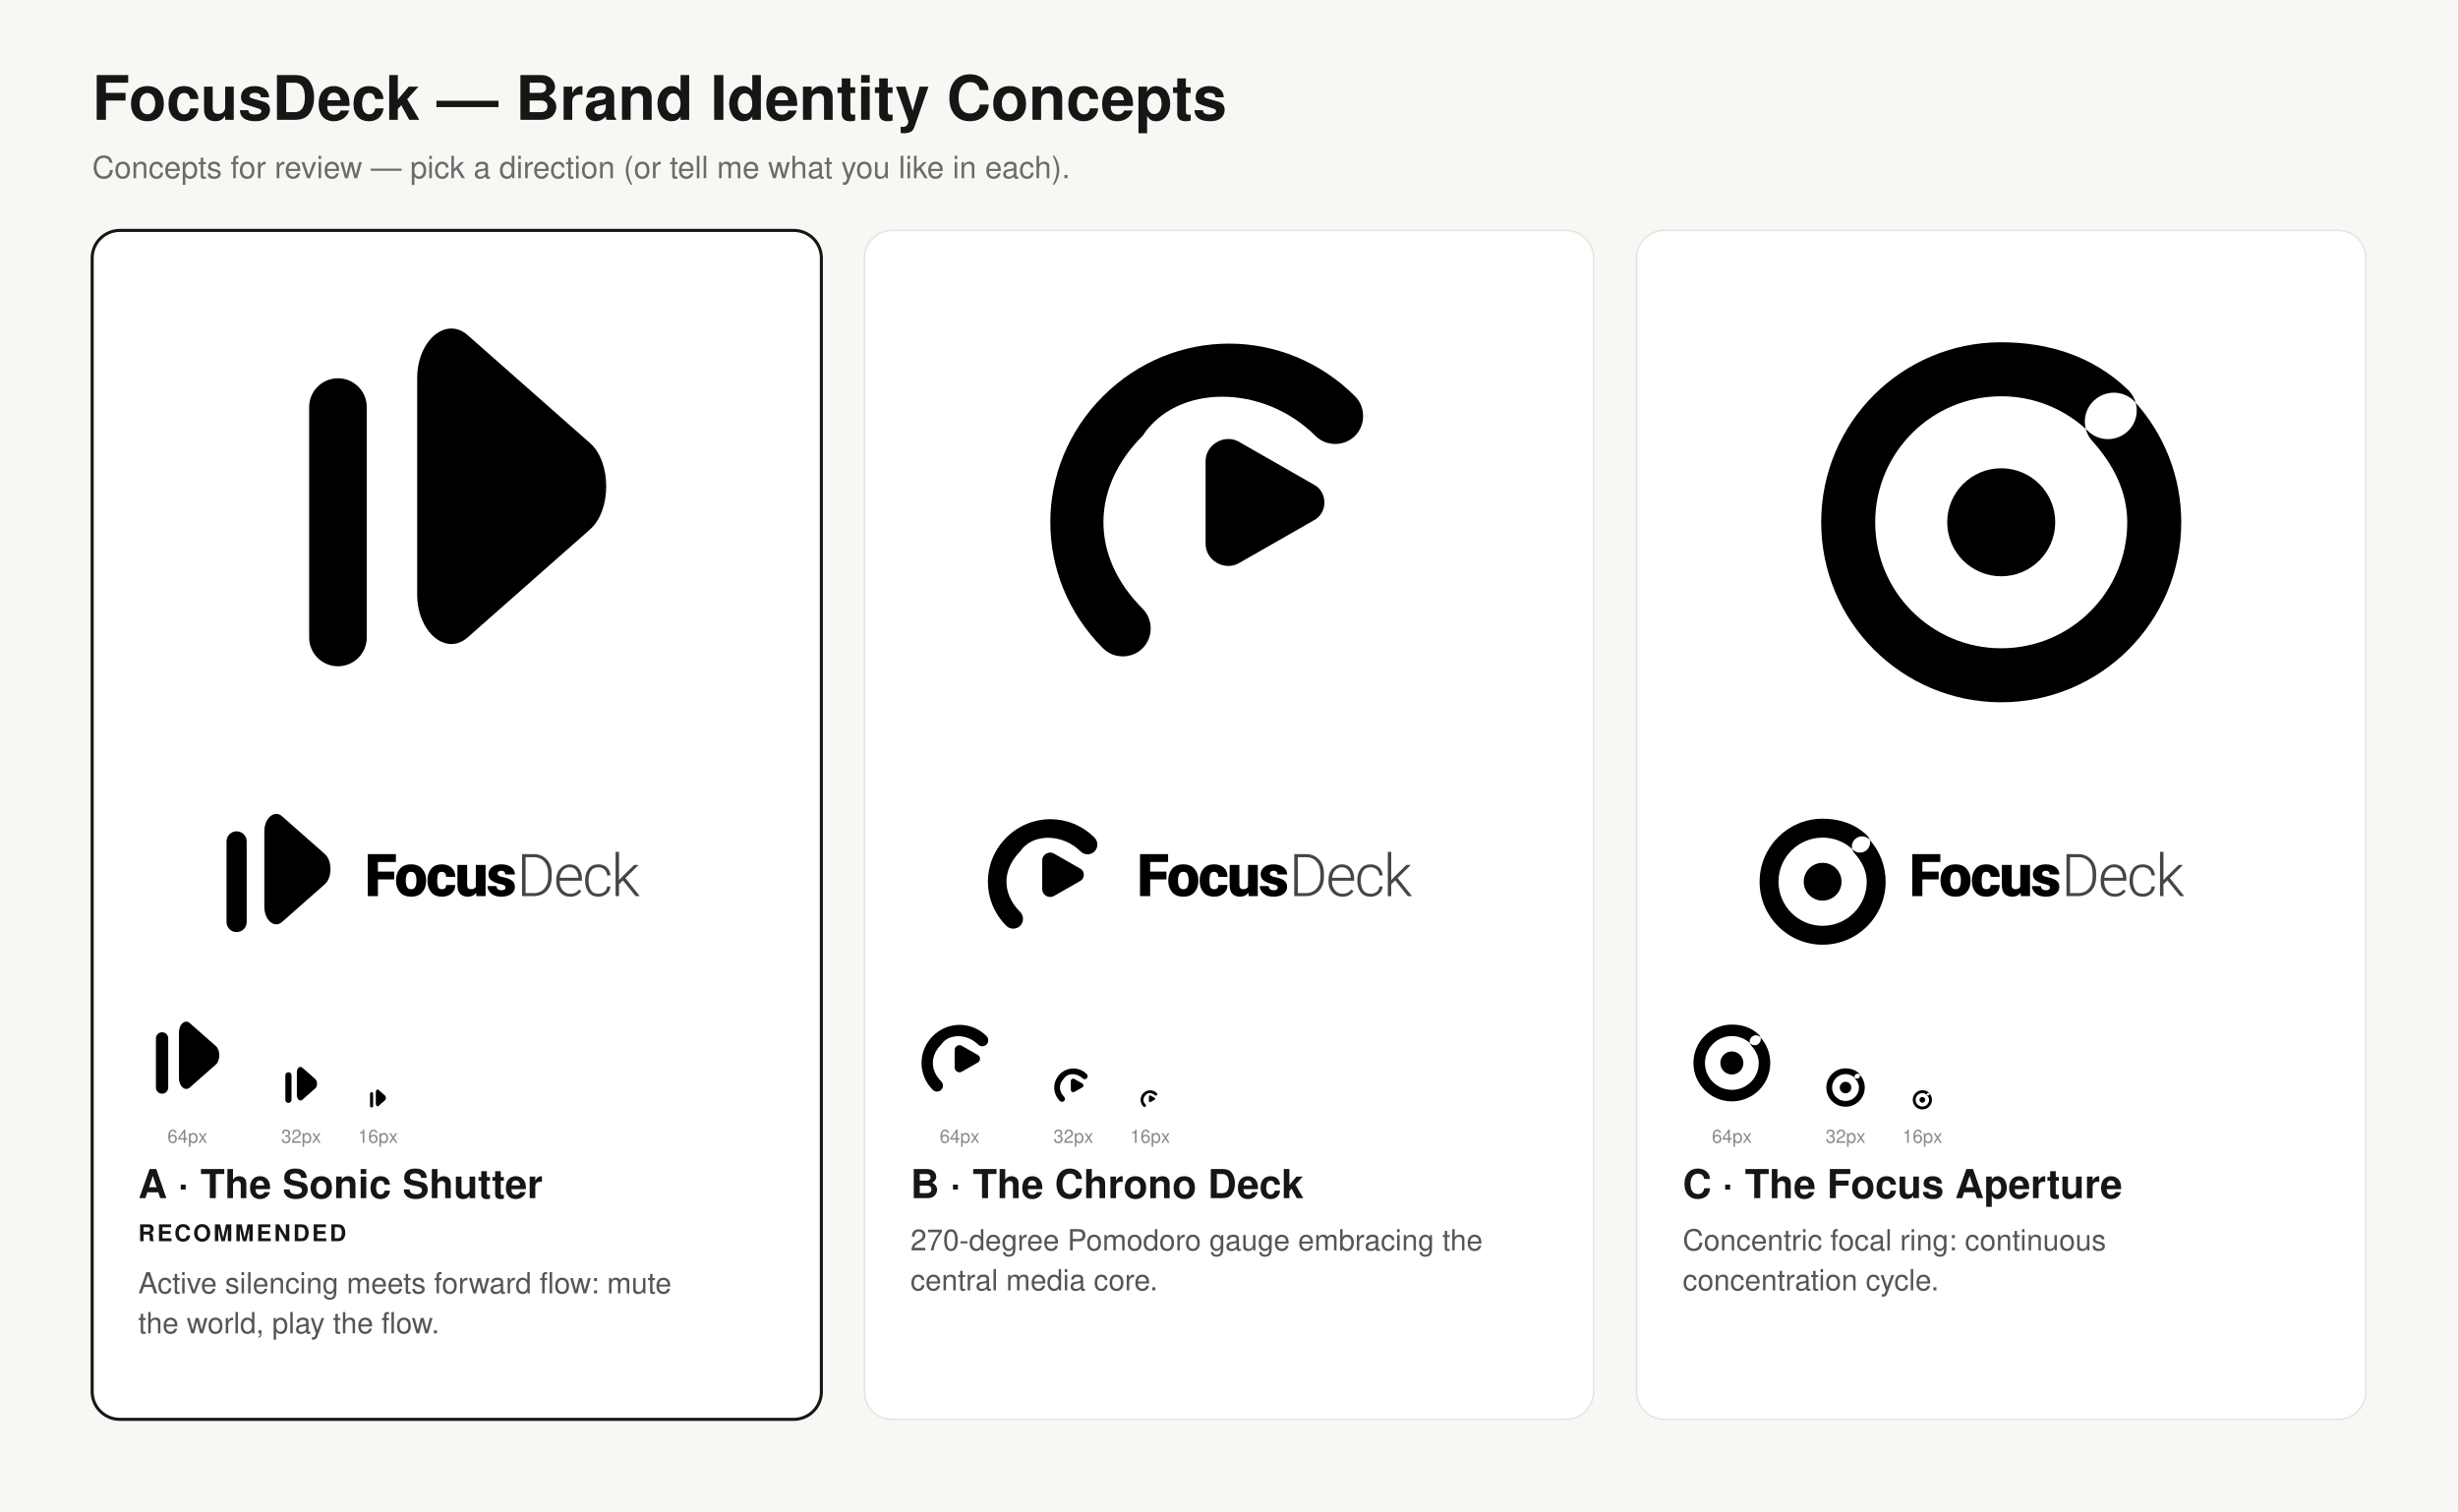
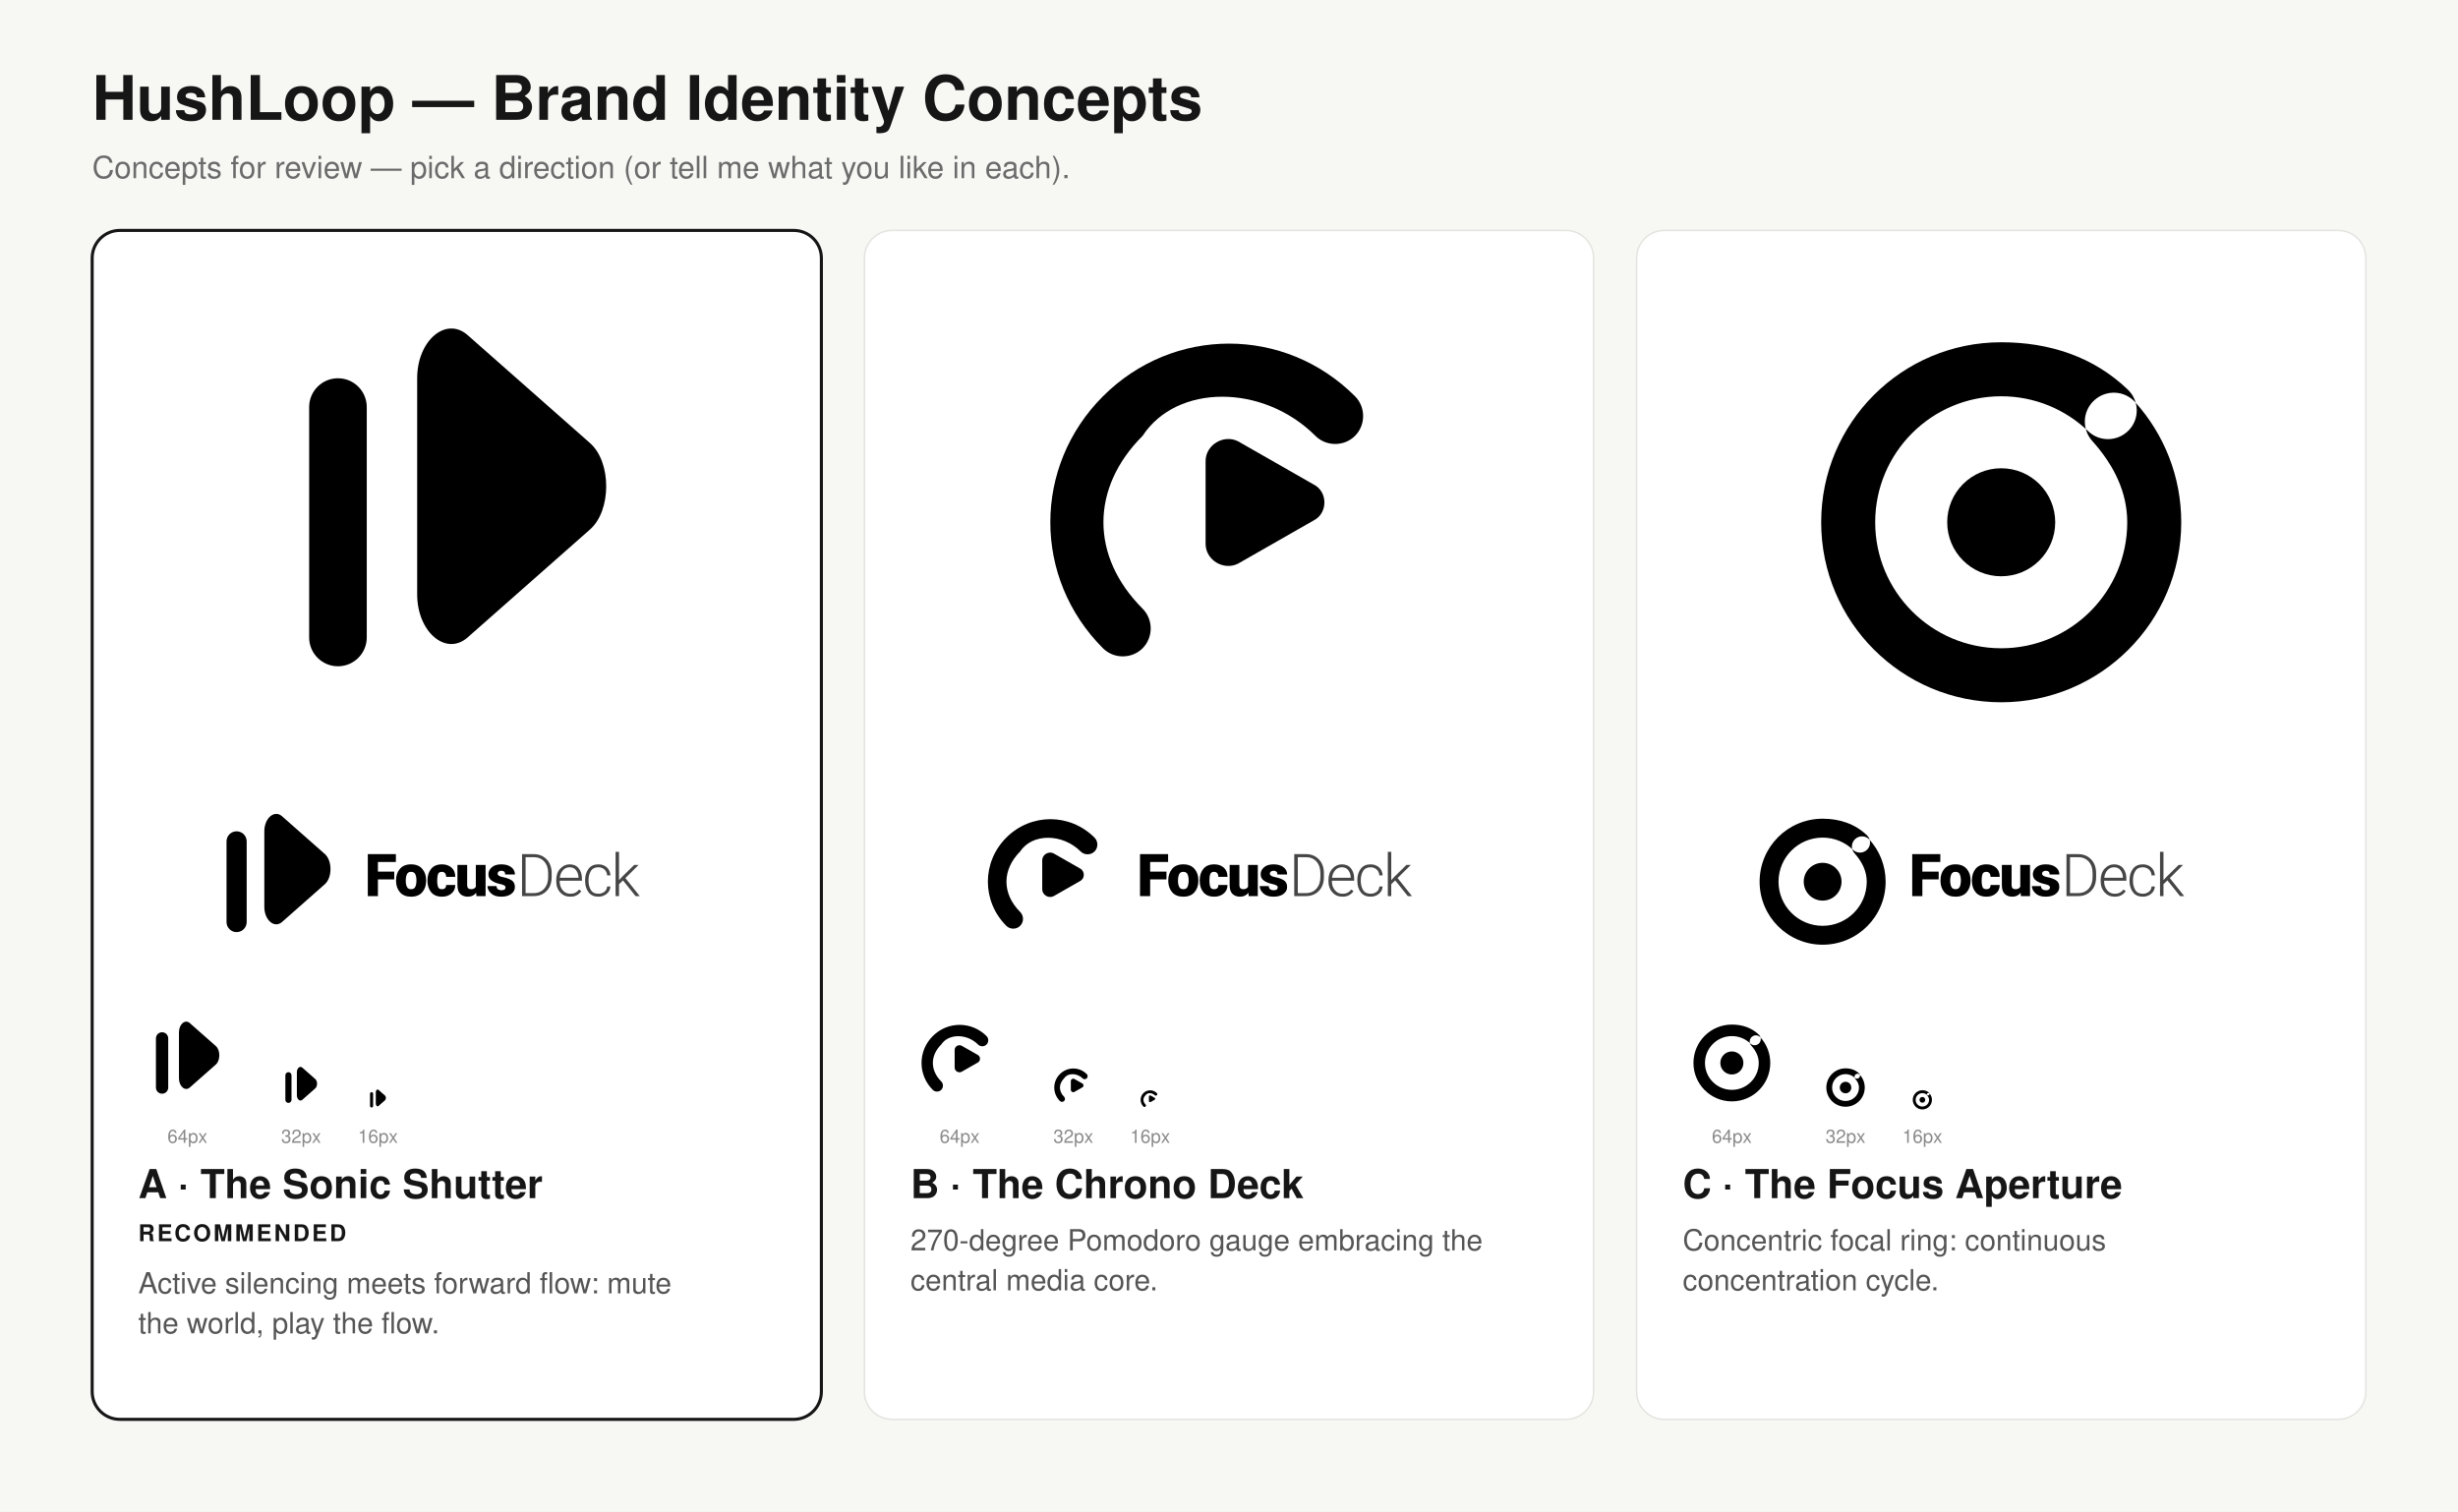
<svg xmlns="http://www.w3.org/2000/svg" width="1600" height="984" viewBox="0 0 1600 984">
  <defs>
    <filter id="grey">
      <feColorMatrix type="saturate" values="0" />
    </filter>
  </defs>
  <rect width="1600" height="984" fill="#f7f7f4" />
-   <text x="60" y="78" font-family="system-ui,-apple-system,'Segoe UI',Helvetica,Arial,sans-serif" font-size="40" font-weight="700" fill="#161616">FocusDeck — Brand Identity Concepts</text>
+   <text x="60" y="78" font-family="system-ui,-apple-system,'Segoe UI',Helvetica,Arial,sans-serif" font-size="40" font-weight="700" fill="#161616">HushLoop — Brand Identity Concepts</text>
  <text x="60" y="116" font-family="system-ui,-apple-system,'Segoe UI',Helvetica,Arial,sans-serif" font-size="20" fill="#6b6b6b">Concepts for review — pick a direction (or tell me what you like in each).</text>
  <rect x="60" y="150" width="474.667" height="774" rx="18" fill="#fff" stroke="#161616" stroke-width="2" />
  <g filter="url(#grey)">
    <svg viewBox="0 0 256 256" x="90" y="190" width="414.667" height="300" preserveAspectRatio="xMidYMid meet">
      <rect x="46" y="48" width="32" height="160" rx="16" fill="#000000" />
      <path d="M 106 64 C 106 50 122 41 134 48 L 202 88 C 214 95 214 113 202 120 L 134 160 C 122 167 106 158 106 144 Z" fill="#000000" transform="matrix(1 0 0 1.5 0 -48)" />
    </svg>
  </g>
  <g filter="url(#grey)">
    <svg viewBox="0 0 800 256" x="90" y="514" width="414.667" height="120" preserveAspectRatio="xMidYMid meet">
      <g transform="matrix(0.875 0 0 0.875 40 16)">
        <rect x="46" y="48" width="32" height="160" rx="16" fill="#000000" />
        <path d="M 106 64 C 106 50 122 41 134 48 L 202 88 C 214 95 214 113 202 120 L 134 160 C 122 167 106 158 106 144 Z" fill="#000000" transform="matrix(1 0 0 1.5 0 -48)" />
      </g>
      <text x="272" y="148" font-family="-apple-system, BlinkMacSystemFont, 'Segoe UI', Roboto, 'Helvetica Neue', Arial, sans-serif" font-size="82" font-weight="800" letter-spacing="-0.03em" fill="#000000">Focus<tspan font-weight="300" fill="#444444">Deck</tspan>
      </text>
    </svg>
  </g>
  <g filter="url(#grey)">
    <svg viewBox="0 0 256 256" x="90" y="660" width="64" height="64" preserveAspectRatio="xMidYMid meet">
      <rect x="46" y="48" width="32" height="160" rx="16" fill="#000000" />
      <path d="M 106 64 C 106 50 122 41 134 48 L 202 88 C 214 95 214 113 202 120 L 134 160 C 122 167 106 158 106 144 Z" fill="#000000" transform="matrix(1 0 0 1.5 0 -48)" />
    </svg>
  </g>
  <text x="122" y="744" font-family="system-ui,-apple-system,'Segoe UI',Helvetica,Arial,sans-serif" font-size="12" fill="#8a8a8a" text-anchor="middle">64px</text>
  <g filter="url(#grey)">
    <svg viewBox="0 0 256 256" x="180" y="692" width="32" height="32" preserveAspectRatio="xMidYMid meet">
      <rect x="46" y="48" width="32" height="160" rx="16" fill="#000000" />
      <path d="M 106 64 C 106 50 122 41 134 48 L 202 88 C 214 95 214 113 202 120 L 134 160 C 122 167 106 158 106 144 Z" fill="#000000" transform="matrix(1 0 0 1.5 0 -48)" />
    </svg>
  </g>
  <text x="196" y="744" font-family="system-ui,-apple-system,'Segoe UI',Helvetica,Arial,sans-serif" font-size="12" fill="#8a8a8a" text-anchor="middle">32px</text>
  <g filter="url(#grey)">
    <svg viewBox="0 0 256 256" x="238" y="708" width="16" height="16" preserveAspectRatio="xMidYMid meet">
      <rect x="46" y="48" width="32" height="160" rx="16" fill="#000000" />
      <path d="M 106 64 C 106 50 122 41 134 48 L 202 88 C 214 95 214 113 202 120 L 134 160 C 122 167 106 158 106 144 Z" fill="#000000" transform="matrix(1 0 0 1.5 0 -48)" />
    </svg>
  </g>
  <text x="246" y="744" font-family="system-ui,-apple-system,'Segoe UI',Helvetica,Arial,sans-serif" font-size="12" fill="#8a8a8a" text-anchor="middle">16px</text>
  <text x="90.0" y="780" font-family="system-ui,-apple-system,'Segoe UI',Helvetica,Arial,sans-serif" font-size="26" font-weight="700" fill="#161616">A · The Sonic Shutter</text>
  <text x="90.0" y="808" font-family="system-ui,-apple-system,'Segoe UI',Helvetica,Arial,sans-serif" font-size="15" font-weight="700" fill="#161616" letter-spacing="1.5">RECOMMENDED</text>
  <text x="90.0" y="842" font-family="system-ui,-apple-system,'Segoe UI',Helvetica,Arial,sans-serif" font-size="19" fill="#555">Active silencing meets forward flow: mute</text>
  <text x="90.0" y="868" font-family="system-ui,-apple-system,'Segoe UI',Helvetica,Arial,sans-serif" font-size="19" fill="#555">the world, play the flow.</text>
  <rect x="562.667" y="150" width="474.667" height="774" rx="18" fill="#fff" stroke="#e4e4e0" stroke-width="1" />
  <g filter="url(#grey)">
    <svg viewBox="0 0 256 256" x="592.667" y="190" width="414.667" height="300" preserveAspectRatio="xMidYMid meet">
      <path fill-rule="evenodd" d="M 58 198 C 19 159 19 97 58 58 C 97 19 159 19 198 58 C 204 64 204 74 198 80 C 192 86 182 86 176 80 C 147 51 99 51 80 80 C 51 109 51 147 80 176 C 86 182 86 192 80 198 C 74 204 64 204 58 198 Z" fill="#000000" />
      <path d="M 115 94 C 115 85 125 79 133 83 L 175 107 C 183 111 183 123 175 127 L 133 151 C 125 155 115 149 115 140 Z" fill="#000000" />
    </svg>
  </g>
  <g filter="url(#grey)">
    <svg viewBox="0 0 800 256" x="592.667" y="514" width="414.667" height="120" preserveAspectRatio="xMidYMid meet">
      <g transform="matrix(0.875 0 0 0.875 40 16)">
        <path fill-rule="evenodd" d="M 58 198 C 19 159 19 97 58 58 C 97 19 159 19 198 58 C 204 64 204 74 198 80 C 192 86 182 86 176 80 C 147 51 99 51 80 80 C 51 109 51 147 80 176 C 86 182 86 192 80 198 C 74 204 64 204 58 198 Z" fill="#000000" />
        <path d="M 115 94 C 115 85 125 79 133 83 L 175 107 C 183 111 183 123 175 127 L 133 151 C 125 155 115 149 115 140 Z" fill="#000000" />
      </g>
      <text x="272" y="148" font-family="-apple-system, BlinkMacSystemFont, 'Segoe UI', Roboto, 'Helvetica Neue', Arial, sans-serif" font-size="82" font-weight="800" letter-spacing="-0.03em" fill="#000000">Focus<tspan font-weight="300" fill="#444444">Deck</tspan>
      </text>
    </svg>
  </g>
  <g filter="url(#grey)">
    <svg viewBox="0 0 256 256" x="592.667" y="660" width="64" height="64" preserveAspectRatio="xMidYMid meet">
      <path fill-rule="evenodd" d="M 58 198 C 19 159 19 97 58 58 C 97 19 159 19 198 58 C 204 64 204 74 198 80 C 192 86 182 86 176 80 C 147 51 99 51 80 80 C 51 109 51 147 80 176 C 86 182 86 192 80 198 C 74 204 64 204 58 198 Z" fill="#000000" />
      <path d="M 115 94 C 115 85 125 79 133 83 L 175 107 C 183 111 183 123 175 127 L 133 151 C 125 155 115 149 115 140 Z" fill="#000000" />
    </svg>
  </g>
  <text x="624.667" y="744" font-family="system-ui,-apple-system,'Segoe UI',Helvetica,Arial,sans-serif" font-size="12" fill="#8a8a8a" text-anchor="middle">64px</text>
  <g filter="url(#grey)">
    <svg viewBox="0 0 256 256" x="682.667" y="692" width="32" height="32" preserveAspectRatio="xMidYMid meet">
      <path fill-rule="evenodd" d="M 58 198 C 19 159 19 97 58 58 C 97 19 159 19 198 58 C 204 64 204 74 198 80 C 192 86 182 86 176 80 C 147 51 99 51 80 80 C 51 109 51 147 80 176 C 86 182 86 192 80 198 C 74 204 64 204 58 198 Z" fill="#000000" />
      <path d="M 115 94 C 115 85 125 79 133 83 L 175 107 C 183 111 183 123 175 127 L 133 151 C 125 155 115 149 115 140 Z" fill="#000000" />
    </svg>
  </g>
  <text x="698.667" y="744" font-family="system-ui,-apple-system,'Segoe UI',Helvetica,Arial,sans-serif" font-size="12" fill="#8a8a8a" text-anchor="middle">32px</text>
  <g filter="url(#grey)">
    <svg viewBox="0 0 256 256" x="740.667" y="708" width="16" height="16" preserveAspectRatio="xMidYMid meet">
      <path fill-rule="evenodd" d="M 58 198 C 19 159 19 97 58 58 C 97 19 159 19 198 58 C 204 64 204 74 198 80 C 192 86 182 86 176 80 C 147 51 99 51 80 80 C 51 109 51 147 80 176 C 86 182 86 192 80 198 C 74 204 64 204 58 198 Z" fill="#000000" />
      <path d="M 115 94 C 115 85 125 79 133 83 L 175 107 C 183 111 183 123 175 127 L 133 151 C 125 155 115 149 115 140 Z" fill="#000000" />
    </svg>
  </g>
  <text x="748.667" y="744" font-family="system-ui,-apple-system,'Segoe UI',Helvetica,Arial,sans-serif" font-size="12" fill="#8a8a8a" text-anchor="middle">16px</text>
  <text x="592.667" y="780" font-family="system-ui,-apple-system,'Segoe UI',Helvetica,Arial,sans-serif" font-size="26" font-weight="700" fill="#161616">B · The Chrono Deck</text>
  <text x="592.667" y="814" font-family="system-ui,-apple-system,'Segoe UI',Helvetica,Arial,sans-serif" font-size="19" fill="#555">270-degree Pomodoro gauge embracing the</text>
  <text x="592.667" y="840" font-family="system-ui,-apple-system,'Segoe UI',Helvetica,Arial,sans-serif" font-size="19" fill="#555">central media core.</text>
  <rect x="1065.33" y="150" width="474.667" height="774" rx="18" fill="#fff" stroke="#e4e4e0" stroke-width="1" />
  <g filter="url(#grey)">
    <svg viewBox="0 0 256 256" x="1095.33" y="190" width="414.667" height="300" preserveAspectRatio="xMidYMid meet">
      <path fill-rule="evenodd" d="M 128 28 C 72.772 28 28 72.772 28 128 C 28 183.228 72.772 228 128 228 C 183.228 228 228 183.228 228 128 C 228 102.391 218.361 79.034 202.492 61.353 C 196.538 54.717 186.425 54.195 179.789 60.149 C 173.153 66.103 172.631 76.216 178.585 82.852 C 190.627 96.269 198 111.282 198 128 C 198 166.66 166.66 198 128 198 C 89.34 198 58 166.66 58 128 C 58 89.34 89.34 58 128 58 C 146.732 58 163.766 65.378 176.326 77.425 C 182.68 83.518 192.793 83.221 198.886 76.867 C 204.979 70.513 204.682 60.4 198.328 54.307 C 179.358 36.113 154.912 28 128 28 Z" fill="#000000" />
      <circle cx="128" cy="128" r="30" fill="#000000" />
    </svg>
  </g>
  <g filter="url(#grey)">
    <svg viewBox="0 0 800 256" x="1095.33" y="514" width="414.667" height="120" preserveAspectRatio="xMidYMid meet">
      <g transform="matrix(0.875 0 0 0.875 40 16)">
        <path fill-rule="evenodd" d="M 128 28 C 72.772 28 28 72.772 28 128 C 28 183.228 72.772 228 128 228 C 183.228 228 228 183.228 228 128 C 228 102.391 218.361 79.034 202.492 61.353 C 196.538 54.717 186.425 54.195 179.789 60.149 C 173.153 66.103 172.631 76.216 178.585 82.852 C 190.627 96.269 198 111.282 198 128 C 198 166.66 166.66 198 128 198 C 89.34 198 58 166.66 58 128 C 58 89.34 89.34 58 128 58 C 146.732 58 163.766 65.378 176.326 77.425 C 182.68 83.518 192.793 83.221 198.886 76.867 C 204.979 70.513 204.682 60.4 198.328 54.307 C 179.358 36.113 154.912 28 128 28 Z" fill="#000000" />
        <circle cx="128" cy="128" r="30" fill="#000000" />
      </g>
      <text x="272" y="148" font-family="-apple-system, BlinkMacSystemFont, 'Segoe UI', Roboto, 'Helvetica Neue', Arial, sans-serif" font-size="82" font-weight="800" letter-spacing="-0.03em" fill="#000000">Focus<tspan font-weight="300" fill="#444444">Deck</tspan>
      </text>
    </svg>
  </g>
  <g filter="url(#grey)">
    <svg viewBox="0 0 256 256" x="1095.33" y="660" width="64" height="64" preserveAspectRatio="xMidYMid meet">
      <path fill-rule="evenodd" d="M 128 28 C 72.772 28 28 72.772 28 128 C 28 183.228 72.772 228 128 228 C 183.228 228 228 183.228 228 128 C 228 102.391 218.361 79.034 202.492 61.353 C 196.538 54.717 186.425 54.195 179.789 60.149 C 173.153 66.103 172.631 76.216 178.585 82.852 C 190.627 96.269 198 111.282 198 128 C 198 166.66 166.66 198 128 198 C 89.34 198 58 166.66 58 128 C 58 89.34 89.34 58 128 58 C 146.732 58 163.766 65.378 176.326 77.425 C 182.68 83.518 192.793 83.221 198.886 76.867 C 204.979 70.513 204.682 60.4 198.328 54.307 C 179.358 36.113 154.912 28 128 28 Z" fill="#000000" />
      <circle cx="128" cy="128" r="30" fill="#000000" />
    </svg>
  </g>
  <text x="1127.33" y="744" font-family="system-ui,-apple-system,'Segoe UI',Helvetica,Arial,sans-serif" font-size="12" fill="#8a8a8a" text-anchor="middle">64px</text>
  <g filter="url(#grey)">
    <svg viewBox="0 0 256 256" x="1185.33" y="692" width="32" height="32" preserveAspectRatio="xMidYMid meet">
      <path fill-rule="evenodd" d="M 128 28 C 72.772 28 28 72.772 28 128 C 28 183.228 72.772 228 128 228 C 183.228 228 228 183.228 228 128 C 228 102.391 218.361 79.034 202.492 61.353 C 196.538 54.717 186.425 54.195 179.789 60.149 C 173.153 66.103 172.631 76.216 178.585 82.852 C 190.627 96.269 198 111.282 198 128 C 198 166.66 166.66 198 128 198 C 89.34 198 58 166.66 58 128 C 58 89.34 89.34 58 128 58 C 146.732 58 163.766 65.378 176.326 77.425 C 182.68 83.518 192.793 83.221 198.886 76.867 C 204.979 70.513 204.682 60.4 198.328 54.307 C 179.358 36.113 154.912 28 128 28 Z" fill="#000000" />
      <circle cx="128" cy="128" r="30" fill="#000000" />
    </svg>
  </g>
  <text x="1201.33" y="744" font-family="system-ui,-apple-system,'Segoe UI',Helvetica,Arial,sans-serif" font-size="12" fill="#8a8a8a" text-anchor="middle">32px</text>
  <g filter="url(#grey)">
    <svg viewBox="0 0 256 256" x="1243.33" y="708" width="16" height="16" preserveAspectRatio="xMidYMid meet">
      <path fill-rule="evenodd" d="M 128 28 C 72.772 28 28 72.772 28 128 C 28 183.228 72.772 228 128 228 C 183.228 228 228 183.228 228 128 C 228 102.391 218.361 79.034 202.492 61.353 C 196.538 54.717 186.425 54.195 179.789 60.149 C 173.153 66.103 172.631 76.216 178.585 82.852 C 190.627 96.269 198 111.282 198 128 C 198 166.66 166.66 198 128 198 C 89.34 198 58 166.66 58 128 C 58 89.34 89.34 58 128 58 C 146.732 58 163.766 65.378 176.326 77.425 C 182.68 83.518 192.793 83.221 198.886 76.867 C 204.979 70.513 204.682 60.4 198.328 54.307 C 179.358 36.113 154.912 28 128 28 Z" fill="#000000" />
      <circle cx="128" cy="128" r="30" fill="#000000" />
    </svg>
  </g>
  <text x="1251.33" y="744" font-family="system-ui,-apple-system,'Segoe UI',Helvetica,Arial,sans-serif" font-size="12" fill="#8a8a8a" text-anchor="middle">16px</text>
  <text x="1095.333" y="780" font-family="system-ui,-apple-system,'Segoe UI',Helvetica,Arial,sans-serif" font-size="26" font-weight="700" fill="#161616">C · The Focus Aperture</text>
  <text x="1095.333" y="814" font-family="system-ui,-apple-system,'Segoe UI',Helvetica,Arial,sans-serif" font-size="19" fill="#555">Concentric focal ring: continuous</text>
  <text x="1095.333" y="840" font-family="system-ui,-apple-system,'Segoe UI',Helvetica,Arial,sans-serif" font-size="19" fill="#555">concentration cycle.</text>
</svg>
